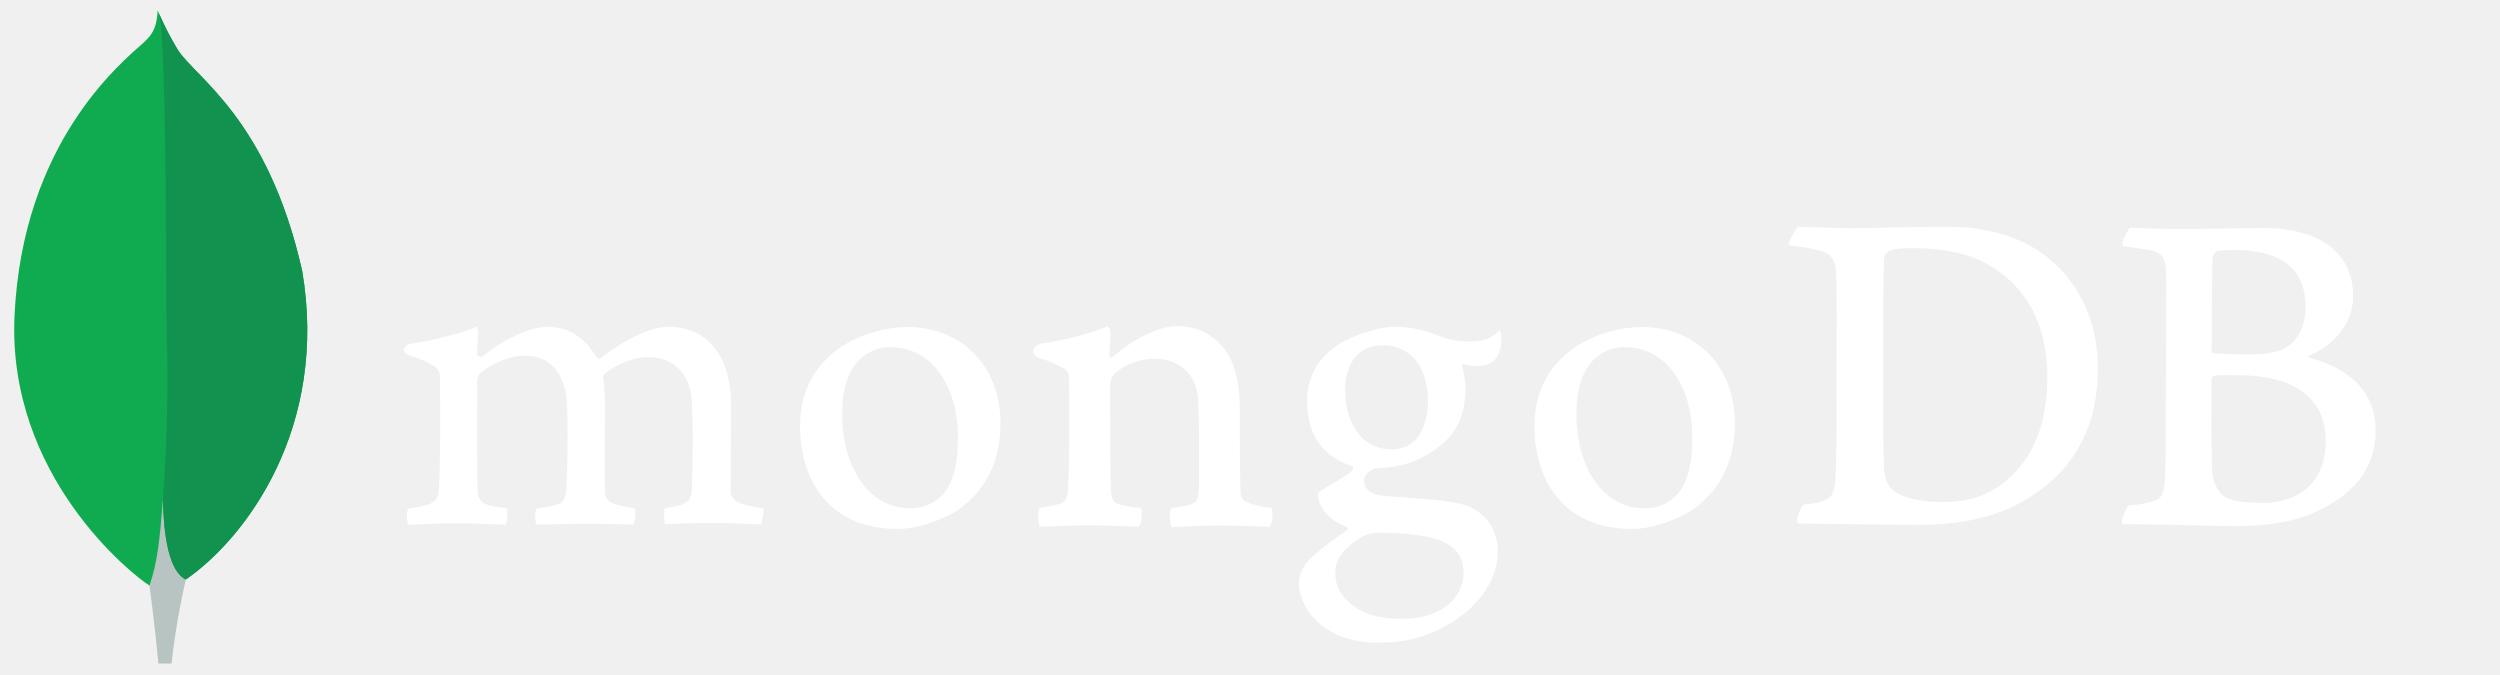
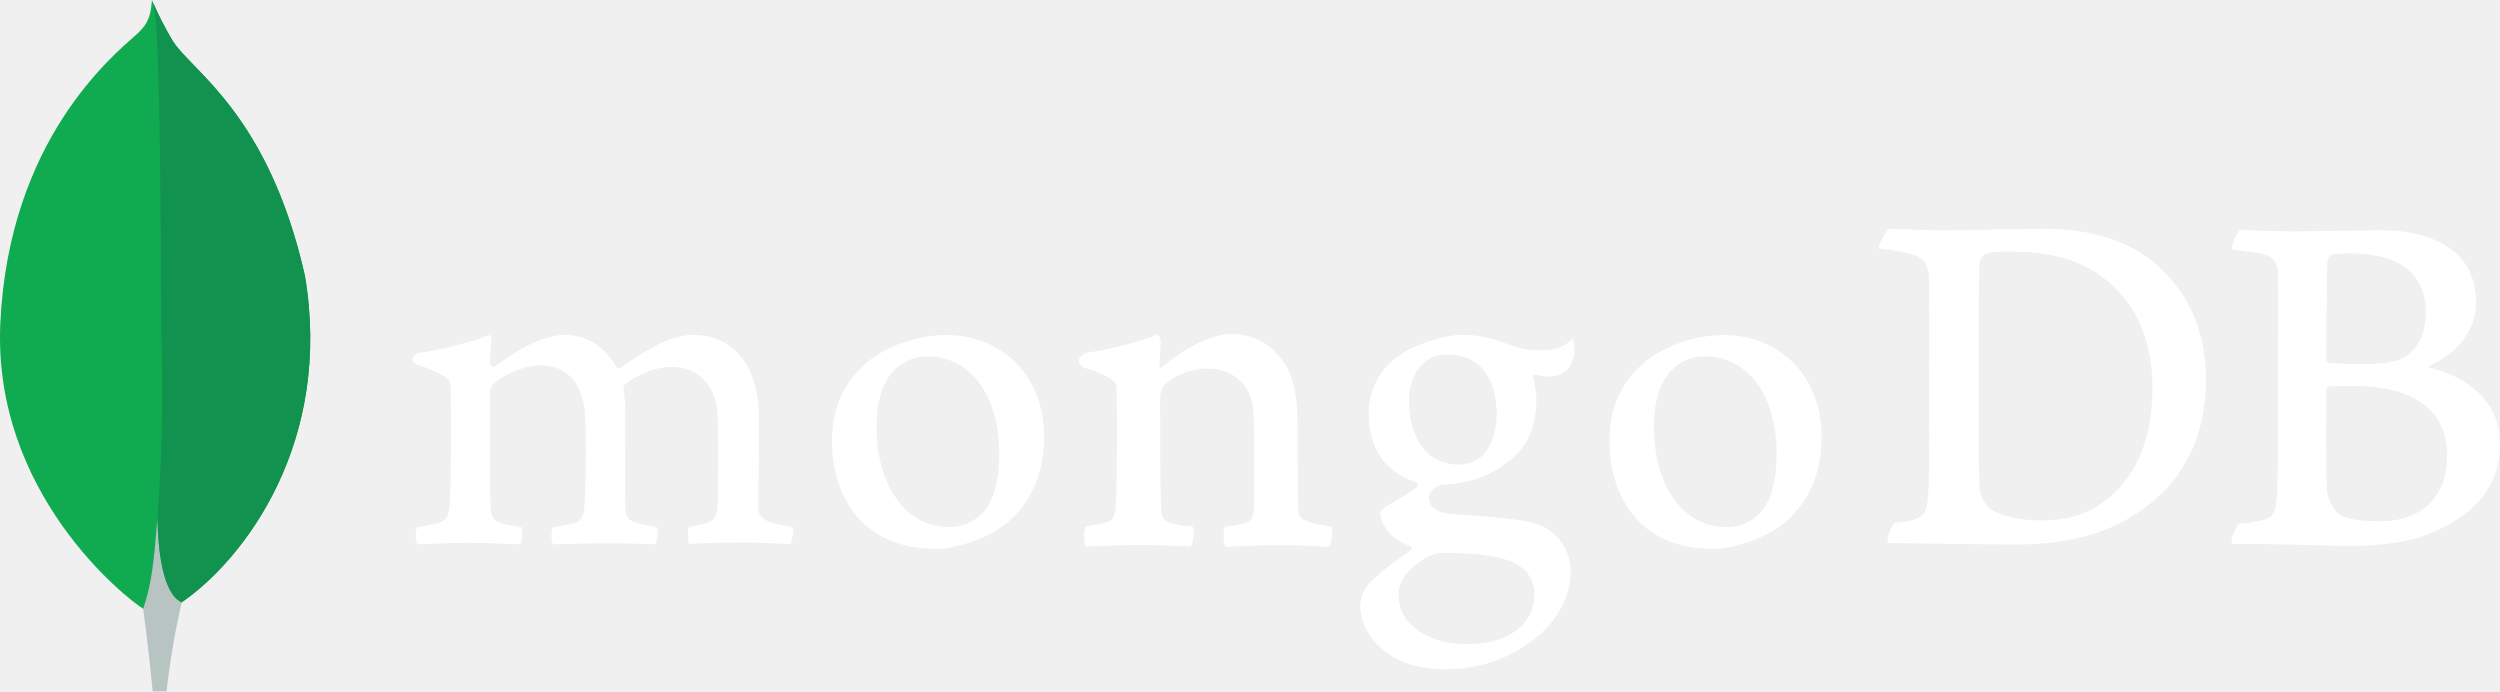
- <svg xmlns="http://www.w3.org/2000/svg" id="Layer_1" data-name="Layer 1" viewBox="0 0 1112.61 300" version="1.1">
+ <svg xmlns="http://www.w3.org/2000/svg" id="Layer_1" data-name="Layer 1" viewBox="0 0 1050.949 290.61" version="1.1" width="1050.949" height="290.61">
  <defs id="defs1">
    <style id="style1">.cls-1{fill:#10aa50;}.cls-2{fill:#b8c4c2;}.cls-3{fill:#12924f;}.cls-4{fill:#21313c;}</style>
  </defs>
-   <path class="cls-1" d="M134.44,120.34C119.13,52.8,87.22,34.82,79.08,22.11a144.57,144.57,0,0,1-8.9-17.42c-.43,6-1.22,9.78-6.32,14.33C53.62,28.15,10.13,63.59,6.47,140.33c-3.41,71.55,52.6,115.67,60,120.23,5.69,2.8,12.62.06,16-2.51,27-18.53,63.89-67.93,52-137.71" id="path1" />
-   <path class="cls-2" d="M72.5,222.46c-1.41,17.71-2.42,28-6,38.12,0,0,2.35,16.86,4,34.72h5.84a324.73,324.73,0,0,1,6.37-37.39C75.15,254.19,72.79,238,72.5,222.46Z" id="path2" />
-   <path class="cls-3" d="M82.7,257.92h0c-7.64-3.53-9.85-20.06-10.19-35.46a725.83,725.83,0,0,0,1.65-76.35c-.4-13.36.19-123.74-3.29-139.9A134.29,134.29,0,0,0,79.08,22.1c8.14,12.72,40.06,30.7,55.36,98.24C146.36,190,109.67,239.27,82.7,257.92Z" id="path3" />
-   <path class="cls-4" d="M842.79,218.38c4.49,3.59,13.46,5.07,21.37,5.07,10.25,0,20.3-1.9,30.12-10.77,10-9.09,16.88-23,16.88-45.21,0-21.34-8.12-38.66-24.78-48.8-9.4-5.91-21.58-8.24-35.47-8.24-4,0-8.12.21-10.46,1.27a5.49,5.49,0,0,0-1.93,3c-.42,3.8-.42,32.74-.42,49.85,0,17.54,0,42,.42,45,.22,2.54,1.5,7,4.27,8.87M800.15,100.93c3.63,0,17.43.63,23.85.63,12,0,20.29-.63,42.72-.63,18.8,0,34.62,5.07,45.93,14.78,13.68,11.84,21,28.31,21,48.38,0,28.52-13,45-26.07,54.29-13,9.72-29.91,15.21-54,15.21-12.82,0-34.83-.42-53.2-.63H800c-.86-1.69,1.57-8.28,3.07-8.45,5-.56,6.32-.76,8.62-1.71,3.88-1.59,4.79-3.57,5.22-10.54.64-13.1.43-28.73.43-46.48,0-12.67.21-37.39-.21-45.21-.65-6.54-3.41-8.23-9-9.5a116.24,116.24,0,0,0-12-1.9c-.42-1.27,2.86-7,3.93-8.24" id="path5" style="fill:#ffffff" />
-   <path class="cls-4" d="M986.6,111.65c-.85.21-1.92,2.33-1.92,3.38-.22,7.61-.43,27.46-.43,41.19a1.36,1.36,0,0,0,1.07,1.06c2.77.21,9.61.43,15.38.43,8.12,0,12.82-1.06,15.38-2.33,6.84-3.38,10-10.78,10-18.8,0-18.38-12.82-25.35-31.83-25.35a57.35,57.35,0,0,0-7.69.42m48.5,84.5c0-18.59-13.68-29.15-38.68-29.15-1.06,0-9-.21-10.89.21-.64.21-1.28.63-1.28,1.06,0,13.31-.22,34.64.43,43.09.43,3.59,3,8.66,6.19,10.14,3.42,1.9,11.11,2.32,16.45,2.32,14.74,0,27.78-8.23,27.78-27.67M948,101.3c1.93,0,7.61.63,22.14.63,13.67,0,24.78-.42,38-.42,16.45,0,39.09,5.92,39.09,30.42,0,12-8.54,21.76-19.65,26.41-.64.21-.64.63,0,.84,15.81,4,29.69,13.73,29.69,32.32,0,18.17-11.32,29.58-27.77,36.76-10,4.44-22.43,5.91-35,5.91-9.61,0-35.37-1-49.69-.84-1.5-.63,1.37-7.4,2.65-8.45a39.38,39.38,0,0,0,9.69-1.52c5.12-1.26,5.73-2.91,6.37-10.52.43-6.55.43-30,.43-46.69,0-22.82.22-38.23,0-45.84-.21-5.91-2.35-7.82-6.41-8.87-3.2-.64-8.54-1.27-12.81-1.9-1.07-1.06,2.22-7.4,3.28-8.24" id="path6" style="fill:#ffffff" />
-   <path class="cls-4" d="M181.75,233.5a9.26,9.26,0,0,1-.65-4.27,5.43,5.43,0,0,1,.65-2.85,72.58,72.58,0,0,0,8.2-1.67c3.78-.94,5.2-3,5.42-7.82.62-11.39.66-32.76.44-47.78v-.44c0-1.62,0-3.82-2-5.37a42.94,42.94,0,0,0-11.33-5c-1.79-.53-2.78-1.47-2.73-2.57s1.18-2.4,3.51-2.86c6.19-.63,22.41-4.5,28.78-7.44a4.22,4.22,0,0,1,.85,3c0,.66-.1,1.36-.17,2.08-.18,2.12-.38,4.53-.38,6.93a1.58,1.58,0,0,0,2.68.91c12.13-9.51,23-12.9,28.57-12.9,9.17,0,16.31,4.38,21.84,13.4a1.47,1.47,0,0,0,1.24.73,1.42,1.42,0,0,0,1.16-.62c11.15-8.46,22.2-13.51,29.6-13.51,17.48,0,27.93,13.09,27.93,35,0,6.3-.06,14.29-.12,21.74-.05,6.54-.1,12.67-.1,16.91,0,1,1.38,3.88,3.45,4.45,2.56,1.25,6.25,1.89,10.92,2.69l.18,0c.35,1.26-.39,6.15-1.1,7.15-1.16,0-2.76-.1-4.76-.2-3.63-.18-8.61-.43-14.4-.43-11.62,0-17.69.22-23.49.6-.44-1.45-.59-6.13-.06-7.11A61.55,61.55,0,0,0,303,224.7c3.7-1.22,4.77-2.9,5-7.81.09-3.49.76-34.24-.43-41.54-1.1-7.57-6.8-16.43-19.27-16.43-4.63,0-12.1,1.93-19.22,7.33a2.8,2.8,0,0,0-.7,1.81v.15c.84,3.94.84,8.54.84,15.49,0,4,0,8.17-.05,12.34-.05,8.48-.09,16.48.05,22.53,0,4.12,2.49,5.11,4.5,5.9,1.09.24,1.95.45,2.82.65,1.67.41,3.41.83,6,1.24a11.49,11.49,0,0,1-.1,5.32,4.26,4.26,0,0,1-.75,1.81c-6.46-.22-13.09-.41-22.66-.41-2.9,0-7.63.12-11.81.23-3.39.09-6.59.18-8.41.19a8.24,8.24,0,0,1-.64-3.68,6.38,6.38,0,0,1,.67-3.44l2.57-.47c2.24-.4,4.18-.74,6-1.2,3.16-1,4.35-2.72,4.58-6.75.62-9.4,1.1-36.49-.23-43.27-2.26-10.88-8.45-16.4-18.41-16.4-5.83,0-13.2,2.81-19.22,7.32a5.86,5.86,0,0,0-1.77,4.35c0,3.23,0,7.07,0,11.19,0,13.6-.09,30.53.24,37.85.2,2.26,1,4.94,5.23,5.92.93.27,2.53.53,4.39.84,1.07.18,2.24.37,3.45.59a15.16,15.16,0,0,1-.57,7.15c-1.86,0-4.15-.12-6.77-.23-4-.18-9-.4-14.65-.4-6.68,0-11.33.22-15.06.4-2.51.12-4.68.22-6.85.23" id="path7" style="fill:#ffffff" />
-   <path class="cls-4" d="M396.2,154.49A18.22,18.22,0,0,0,386,157.36c-7.42,4.51-11.2,13.52-11.2,26.76,0,24.78,12.41,42.09,30.18,42.09A19,19,0,0,0,418,221.6c5.46-4.45,8.36-13.55,8.36-26.29,0-24.41-12.13-40.82-30.18-40.82m3.42,80.91c-32.1,0-43.53-23.55-43.53-45.58,0-15.39,6.29-27.42,18.7-35.77a57.11,57.11,0,0,1,28.89-8.54c24.49,0,41.6,17.61,41.6,42.84,0,17.14-6.83,30.68-19.76,39.14-6.21,3.8-17,7.91-25.9,7.91" id="path8" style="fill:#ffffff" />
-   <path class="cls-4" d="M723,154.49a18.17,18.17,0,0,0-10.22,2.87c-7.42,4.51-11.2,13.52-11.2,26.76,0,24.78,12.41,42.09,30.18,42.09a19,19,0,0,0,13.06-4.61c5.46-4.45,8.35-13.55,8.35-26.29,0-24.41-12.12-40.82-30.17-40.82m3.42,80.91c-32.1,0-43.53-23.55-43.53-45.57,0-15.41,6.29-27.43,18.71-35.78a57,57,0,0,1,28.88-8.54c24.49,0,41.6,17.62,41.6,42.83,0,17.16-6.83,30.69-19.76,39.14-6.21,3.81-17,7.92-25.9,7.92" id="path9" style="fill:#ffffff" />
-   <path class="cls-4" d="M614.92,153.65c-9.89,0-16.29,7.81-16.29,19.9s5.51,26.46,21,26.46c2.66,0,7.48-1.18,9.87-3.81,3.6-3.31,6-10.15,6-17.37,0-15.77-7.68-25.18-20.53-25.18m-1.28,83.44a16.29,16.29,0,0,0-8,2c-7.83,5-11.46,10-11.46,15.81,0,5.44,2.11,9.77,6.65,13.61,5.5,4.66,12.92,6.93,22.67,6.93,19.19,0,27.79-10.32,27.79-20.54,0-7.12-3.57-11.89-10.92-14.59-5.66-2.07-15.12-3.21-26.7-3.21m1.28,49c-11.52,0-19.82-2.43-26.91-7.89-6.9-5.32-10-13.22-10-18.68a14.61,14.61,0,0,1,3.78-9.5c2-2.28,6.65-6.55,17.4-13.94a.92.92,0,0,0,.56-.85.89.89,0,0,0-.68-.88c-8.85-3.39-11.52-9-12.33-12,0-.11,0-.28-.09-.47-.25-1.18-.49-2.3,1.12-3.45,1.24-.88,3.22-2.06,5.34-3.31a71.89,71.89,0,0,0,8.59-5.59,1.41,1.41,0,0,0-.36-2.2c-13.1-4.4-19.7-14.13-19.7-29a28.83,28.83,0,0,1,12.1-23.73c5.27-4.17,18.5-9.18,27.07-9.18h.5c8.81.21,13.78,2.06,20.66,4.6a32.84,32.84,0,0,0,12.22,1.94c7.29,0,10.48-2.31,13.22-5a11.47,11.47,0,0,1,.7,3.78,14.22,14.22,0,0,1-2.38,8.68c-1.49,2.07-5,3.57-8.21,3.57-.33,0-.65,0-1-.05a26.94,26.94,0,0,1-5-.83l-.82.29c-.26.38-.09.8.12,1.34a1.7,1.7,0,0,1,.12.33,58.52,58.52,0,0,1,1.19,8.1c0,15.55-6.13,22.32-12.76,27.34a43.56,43.56,0,0,1-22,8.52h0c-.17,0-1,.07-2.56.21-1,.09-2.3.21-2.49.21l-.19,0c-1.44.4-5.2,2.19-5.2,5.52,0,2.76,1.7,6.19,9.83,6.81l5.26.37c10.72.75,24.11,1.68,30.41,3.81a21.06,21.06,0,0,1,14.07,20.27c0,13.95-9.92,27.07-26.53,35.09a57.66,57.66,0,0,1-25.09,5.63" id="path10" style="fill:#ffffff" />
-   <path class="cls-4" d="M565.86,226.06c-4.7-.63-8.13-1.27-12.18-3.17a5.6,5.6,0,0,1-1.5-3c-.43-6.55-.43-25.56-.43-38,0-10.15-1.7-19-6-25.35-5.13-7.19-12.39-11.41-21.79-11.41-8.33,0-19.44,5.7-28.62,13.52-.22.21-1.63,1.55-1.6-.53s.35-6.3.55-9a4.63,4.63,0,0,0-1.4-3.92c-6,3-22.83,7-29.06,7.61-4.54.88-5.69,5.25-.84,6.76l.07,0a41.46,41.46,0,0,1,11,4.84c1.92,1.48,1.71,3.59,1.71,5.28.21,14.15.21,35.91-.43,47.74-.21,4.65-1.5,6.34-4.92,7.19l.32-.11a66.46,66.46,0,0,1-7.91,1.48c-1.07,1.05-1.07,7.18,0,8.45,2.14,0,13-.63,22-.63,12.38,0,18.79.63,22,.63,1.29-1.48,1.71-7.18.86-8.45a45,45,0,0,1-8.77-1.27c-3.41-.84-4.27-2.54-4.48-6.33-.42-9.94-.42-31.06-.42-45.43,0-4,1.06-5.91,2.34-7,4.27-3.8,11.33-6.33,17.52-6.33,6,0,10,1.9,13,4.43A18.1,18.1,0,0,1,533,176c.85,8,.63,24.09.63,38,0,7.61-.63,9.52-3.41,10.36-1.28.63-4.7,1.27-8.76,1.69-1.28,1.27-.86,7.18,0,8.45,5.55,0,12-.63,21.36-.63,11.75,0,19.23.63,22.22.63,1.28-1.48,1.71-7,.86-8.45" id="path11" style="fill:#ffffff" />
+   <path class="cls-1" d="M 128.119,115.65 C 112.809,48.11 80.899,30.13 72.759,17.42 a 144.57,144.57 0 0 1 -8.9,-17.42 c -0.43,6 -1.22,9.78 -6.32,14.33 C 47.299,23.46 3.809,58.9 0.149,135.64 -3.261,207.19 52.749,251.31 60.149,255.87 c 5.69,2.8 12.62,0.06 16,-2.51 27,-18.53 63.89,-67.93 52,-137.71" id="path1" />
+   <path class="cls-2" d="m 66.179,217.77 c -1.41,17.71 -2.42,28 -6,38.12 0,0 2.35,16.86 4,34.72 h 5.84 a 324.73,324.73 0 0 1 6.37,-37.39 c -7.56,-3.72 -9.92,-19.91 -10.21,-35.45 z" id="path2" />
+   <path class="cls-3" d="m 76.379,253.23 v 0 c -7.64,-3.53 -9.85,-20.06 -10.19,-35.46 a 725.83,725.83 0 0 0 1.65,-76.35 c -0.4,-13.36 0.19,-123.74 -3.29,-139.9 a 134.29,134.29 0 0 0 8.21,15.89 c 8.14,12.72 40.06,30.7 55.36,98.24 11.92,69.66 -24.77,118.93 -51.74,137.58 z" id="path3" />
+   <path class="cls-4" d="m 836.469,213.69 c 4.49,3.59 13.46,5.07 21.37,5.07 10.25,0 20.3,-1.9 30.12,-10.77 10,-9.09 16.88,-23 16.88,-45.21 0,-21.34 -8.12,-38.66 -24.78,-48.8 -9.4,-5.91 -21.58,-8.24 -35.47,-8.24 -4,0 -8.12,0.21 -10.46,1.27 a 5.49,5.49 0 0 0 -1.93,3 c -0.42,3.8 -0.42,32.74 -0.42,49.85 0,17.54 0,42 0.42,45 0.22,2.54 1.5,7 4.27,8.87 m -42.64,-117.49 c 3.63,0 17.43,0.63 23.85,0.63 12,0 20.29,-0.63 42.72,-0.63 18.8,0 34.62,5.07 45.93,14.78 13.68,11.84 21,28.31 21,48.38 0,28.52 -13,45 -26.07,54.29 -13,9.72 -29.91,15.21 -54,15.21 -12.82,0 -34.83,-0.42 -53.2,-0.63 h -0.38 c -0.86,-1.69 1.57,-8.28 3.07,-8.45 5,-0.56 6.32,-0.76 8.62,-1.71 3.88,-1.59 4.79,-3.57 5.22,-10.54 0.64,-13.1 0.43,-28.73 0.43,-46.48 0,-12.67 0.21,-37.39 -0.21,-45.21 -0.65,-6.54 -3.41,-8.23 -9,-9.5 a 116.24,116.24 0 0 0 -12,-1.9 c -0.42,-1.27 2.86,-7 3.93,-8.24" id="path5" style="fill:#ffffff" />
+   <path class="cls-4" d="m 980.279,106.96 c -0.85,0.21 -1.92,2.33 -1.92,3.38 -0.22,7.61 -0.43,27.46 -0.43,41.19 a 1.36,1.36 0 0 0 1.07,1.06 c 2.77,0.21 9.61,0.43 15.38,0.43 8.12,0 12.82,-1.06 15.38,-2.33 6.84,-3.38 10,-10.78 10,-18.8 0,-18.38 -12.82,-25.35 -31.83,-25.35 a 57.35,57.35 0 0 0 -7.69,0.42 m 48.5,84.5 c 0,-18.59 -13.68,-29.15 -38.68,-29.15 -1.06,0 -9,-0.21 -10.89,0.21 -0.64,0.21 -1.28,0.63 -1.28,1.06 0,13.31 -0.22,34.64 0.43,43.09 0.43,3.59 3,8.66 6.19,10.14 3.42,1.9 11.11,2.32 16.45,2.32 14.74,0 27.78,-8.23 27.78,-27.67 M 941.679,96.61 c 1.93,0 7.61,0.63 22.14,0.63 13.67,0 24.78,-0.42 38,-0.42 16.45,0 39.09,5.92 39.09,30.42 0,12 -8.54,21.76 -19.65,26.41 -0.64,0.21 -0.64,0.63 0,0.84 15.81,4 29.69,13.73 29.69,32.32 0,18.17 -11.32,29.58 -27.77,36.76 -10,4.44 -22.43,5.91 -35,5.91 -9.61,0 -35.37,-1 -49.69,-0.84 -1.5,-0.63 1.37,-7.4 2.65,-8.45 a 39.38,39.38 0 0 0 9.69,-1.52 c 5.12,-1.26 5.73,-2.91 6.37,-10.52 0.43,-6.55 0.43,-30 0.43,-46.69 0,-22.82 0.22,-38.23 0,-45.84 -0.21,-5.91 -2.35,-7.82 -6.41,-8.87 -3.2,-0.64 -8.54,-1.27 -12.81,-1.9 -1.07,-1.06 2.22,-7.4 3.28,-8.24" id="path6" style="fill:#ffffff" />
+   <path class="cls-4" d="m 175.429,228.81 a 9.26,9.26 0 0 1 -0.65,-4.27 5.43,5.43 0 0 1 0.65,-2.85 72.58,72.58 0 0 0 8.2,-1.67 c 3.78,-0.94 5.2,-3 5.42,-7.82 0.62,-11.39 0.66,-32.76 0.44,-47.78 v -0.44 c 0,-1.62 0,-3.82 -2,-5.37 a 42.94,42.94 0 0 0 -11.33,-5 c -1.79,-0.53 -2.78,-1.47 -2.73,-2.57 0.05,-1.1 1.18,-2.4 3.51,-2.86 6.19,-0.63 22.41,-4.5 28.78,-7.44 a 4.22,4.22 0 0 1 0.85,3 c 0,0.66 -0.1,1.36 -0.17,2.08 -0.18,2.12 -0.38,4.53 -0.38,6.93 a 1.58,1.58 0 0 0 2.68,0.91 c 12.13,-9.51 23,-12.9 28.57,-12.9 9.17,0 16.31,4.38 21.84,13.4 a 1.47,1.47 0 0 0 1.24,0.73 1.42,1.42 0 0 0 1.16,-0.62 c 11.15,-8.46 22.2,-13.51 29.6,-13.51 17.48,0 27.93,13.09 27.93,35 0,6.3 -0.06,14.29 -0.12,21.74 -0.05,6.54 -0.1,12.67 -0.1,16.91 0,1 1.38,3.88 3.45,4.45 2.56,1.25 6.25,1.89 10.92,2.69 h 0.18 c 0.35,1.26 -0.39,6.15 -1.1,7.15 -1.16,0 -2.76,-0.1 -4.76,-0.2 -3.63,-0.18 -8.61,-0.43 -14.4,-0.43 -11.62,0 -17.69,0.22 -23.49,0.6 -0.44,-1.45 -0.59,-6.13 -0.06,-7.11 a 61.55,61.55 0 0 0 7.12,-1.55 c 3.7,-1.22 4.77,-2.9 5,-7.81 0.09,-3.49 0.76,-34.24 -0.43,-41.54 -1.1,-7.57 -6.8,-16.43 -19.27,-16.43 -4.63,0 -12.1,1.93 -19.22,7.33 a 2.8,2.8 0 0 0 -0.7,1.81 v 0.15 c 0.84,3.94 0.84,8.54 0.84,15.49 0,4 0,8.17 -0.05,12.34 -0.05,8.48 -0.09,16.48 0.05,22.53 0,4.12 2.49,5.11 4.5,5.9 1.09,0.24 1.95,0.45 2.82,0.65 1.67,0.41 3.41,0.83 6,1.24 a 11.49,11.49 0 0 1 -0.1,5.32 4.26,4.26 0 0 1 -0.75,1.81 c -6.46,-0.22 -13.09,-0.41 -22.66,-0.41 -2.9,0 -7.63,0.12 -11.81,0.23 -3.39,0.09 -6.59,0.18 -8.41,0.19 a 8.24,8.24 0 0 1 -0.64,-3.68 6.38,6.38 0 0 1 0.67,-3.44 l 2.57,-0.47 c 2.24,-0.4 4.18,-0.74 6,-1.2 3.16,-1 4.35,-2.72 4.58,-6.75 0.62,-9.4 1.1,-36.49 -0.23,-43.27 -2.26,-10.88 -8.45,-16.4 -18.41,-16.4 -5.83,0 -13.2,2.81 -19.22,7.32 a 5.86,5.86 0 0 0 -1.77,4.35 c 0,3.23 0,7.07 0,11.19 0,13.6 -0.09,30.53 0.24,37.85 0.2,2.26 1,4.94 5.23,5.92 0.93,0.27 2.53,0.53 4.39,0.84 1.07,0.18 2.24,0.37 3.45,0.59 a 15.16,15.16 0 0 1 -0.57,7.15 c -1.86,0 -4.15,-0.12 -6.77,-0.23 -4,-0.18 -9,-0.4 -14.65,-0.4 -6.68,0 -11.33,0.22 -15.06,0.4 -2.51,0.12 -4.68,0.22 -6.85,0.23" id="path7" style="fill:#ffffff" />
+   <path class="cls-4" d="m 389.879,149.8 a 18.22,18.22 0 0 0 -10.2,2.87 c -7.42,4.51 -11.2,13.52 -11.2,26.76 0,24.78 12.41,42.09 30.18,42.09 a 19,19 0 0 0 13.02,-4.61 c 5.46,-4.45 8.36,-13.55 8.36,-26.29 0,-24.41 -12.13,-40.82 -30.18,-40.82 m 3.42,80.91 c -32.1,0 -43.53,-23.55 -43.53,-45.58 0,-15.39 6.29,-27.42 18.7,-35.77 a 57.11,57.11 0 0 1 28.89,-8.54 c 24.49,0 41.6,17.61 41.6,42.84 0,17.14 -6.83,30.68 -19.76,39.14 -6.21,3.8 -17,7.91 -25.9,7.91" id="path8" style="fill:#ffffff" />
+   <path class="cls-4" d="m 716.679,149.8 a 18.17,18.17 0 0 0 -10.22,2.87 c -7.42,4.51 -11.2,13.52 -11.2,26.76 0,24.78 12.41,42.09 30.18,42.09 a 19,19 0 0 0 13.06,-4.61 c 5.46,-4.45 8.35,-13.55 8.35,-26.29 0,-24.41 -12.12,-40.82 -30.17,-40.82 m 3.42,80.91 c -32.1,0 -43.53,-23.55 -43.53,-45.57 0,-15.41 6.29,-27.43 18.71,-35.78 a 57,57 0 0 1 28.88,-8.54 c 24.49,0 41.6,17.62 41.6,42.83 0,17.16 -6.83,30.69 -19.76,39.14 -6.21,3.81 -17,7.92 -25.9,7.92" id="path9" style="fill:#ffffff" />
+   <path class="cls-4" d="m 608.599,148.96 c -9.89,0 -16.29,7.81 -16.29,19.9 0,12.09 5.51,26.46 21,26.46 2.66,0 7.48,-1.18 9.87,-3.81 3.6,-3.31 6,-10.15 6,-17.37 0,-15.77 -7.68,-25.18 -20.53,-25.18 m -1.28,83.44 a 16.29,16.29 0 0 0 -8,2 c -7.83,5 -11.46,10 -11.46,15.81 0,5.44 2.11,9.77 6.65,13.61 5.5,4.66 12.92,6.93 22.67,6.93 19.19,0 27.79,-10.32 27.79,-20.54 0,-7.12 -3.57,-11.89 -10.92,-14.59 -5.66,-2.07 -15.12,-3.21 -26.7,-3.21 m 1.28,49 c -11.52,0 -19.82,-2.43 -26.91,-7.89 -6.9,-5.32 -10,-13.22 -10,-18.68 a 14.61,14.61 0 0 1 3.78,-9.5 c 2,-2.28 6.65,-6.55 17.4,-13.94 a 0.92,0.92 0 0 0 0.56,-0.85 0.89,0.89 0 0 0 -0.68,-0.88 c -8.85,-3.39 -11.52,-9 -12.33,-12 0,-0.11 0,-0.28 -0.09,-0.47 -0.25,-1.18 -0.49,-2.3 1.12,-3.45 1.24,-0.88 3.22,-2.06 5.34,-3.31 a 71.89,71.89 0 0 0 8.59,-5.59 1.41,1.41 0 0 0 -0.36,-2.2 c -13.1,-4.4 -19.7,-14.13 -19.7,-29 a 28.83,28.83 0 0 1 12.1,-23.73 c 5.27,-4.17 18.5,-9.18 27.07,-9.18 h 0.5 c 8.81,0.21 13.78,2.06 20.66,4.6 a 32.84,32.84 0 0 0 12.22,1.94 c 7.29,0 10.48,-2.31 13.22,-5 a 11.47,11.47 0 0 1 0.7,3.78 14.22,14.22 0 0 1 -2.38,8.68 c -1.49,2.07 -5,3.57 -8.21,3.57 -0.33,0 -0.65,0 -1,-0.05 a 26.94,26.94 0 0 1 -5,-0.83 l -0.82,0.29 c -0.26,0.38 -0.09,0.8 0.12,1.34 a 1.7,1.7 0 0 1 0.12,0.33 58.52,58.52 0 0 1 1.19,8.1 c 0,15.55 -6.13,22.32 -12.76,27.34 a 43.56,43.56 0 0 1 -22,8.52 v 0 c -0.17,0 -1,0.07 -2.56,0.21 -1,0.09 -2.3,0.21 -2.49,0.21 h -0.19 c -1.44,0.4 -5.2,2.19 -5.2,5.52 0,2.76 1.7,6.19 9.83,6.81 l 5.26,0.37 c 10.72,0.75 24.11,1.68 30.41,3.81 a 21.06,21.06 0 0 1 14.07,20.27 c 0,13.95 -9.92,27.07 -26.53,35.09 a 57.66,57.66 0 0 1 -25.09,5.63" id="path10" style="fill:#ffffff" />
+   <path class="cls-4" d="m 559.539,221.37 c -4.7,-0.63 -8.13,-1.27 -12.18,-3.17 a 5.6,5.6 0 0 1 -1.5,-3 c -0.43,-6.55 -0.43,-25.56 -0.43,-38 0,-10.15 -1.7,-19 -6,-25.35 -5.13,-7.19 -12.39,-11.41 -21.79,-11.41 -8.33,0 -19.44,5.7 -28.62,13.52 -0.22,0.21 -1.63,1.55 -1.6,-0.53 0.03,-2.08 0.35,-6.3 0.55,-9 a 4.63,4.63 0 0 0 -1.4,-3.92 c -6,3 -22.83,7 -29.06,7.61 -4.54,0.88 -5.69,5.25 -0.84,6.76 h 0.07 a 41.46,41.46 0 0 1 11,4.84 c 1.92,1.48 1.71,3.59 1.71,5.28 0.21,14.15 0.21,35.91 -0.43,47.74 -0.21,4.65 -1.5,6.34 -4.92,7.19 l 0.32,-0.11 a 66.46,66.46 0 0 1 -7.91,1.48 c -1.07,1.05 -1.07,7.18 0,8.45 2.14,0 13,-0.63 22,-0.63 12.38,0 18.79,0.63 22,0.63 1.29,-1.48 1.71,-7.18 0.86,-8.45 a 45,45 0 0 1 -8.77,-1.27 c -3.41,-0.84 -4.27,-2.54 -4.48,-6.33 -0.42,-9.94 -0.42,-31.06 -0.42,-45.43 0,-4 1.06,-5.91 2.34,-7 4.27,-3.8 11.33,-6.33 17.52,-6.33 6,0 10,1.9 13,4.43 a 18.1,18.1 0 0 1 6.12,11.94 c 0.85,8 0.63,24.09 0.63,38 0,7.61 -0.63,9.52 -3.41,10.36 -1.28,0.63 -4.7,1.27 -8.76,1.69 -1.28,1.27 -0.86,7.18 0,8.45 5.55,0 12,-0.63 21.36,-0.63 11.75,0 19.23,0.63 22.22,0.63 1.28,-1.48 1.71,-7 0.86,-8.45" id="path11" style="fill:#ffffff" />
</svg>
